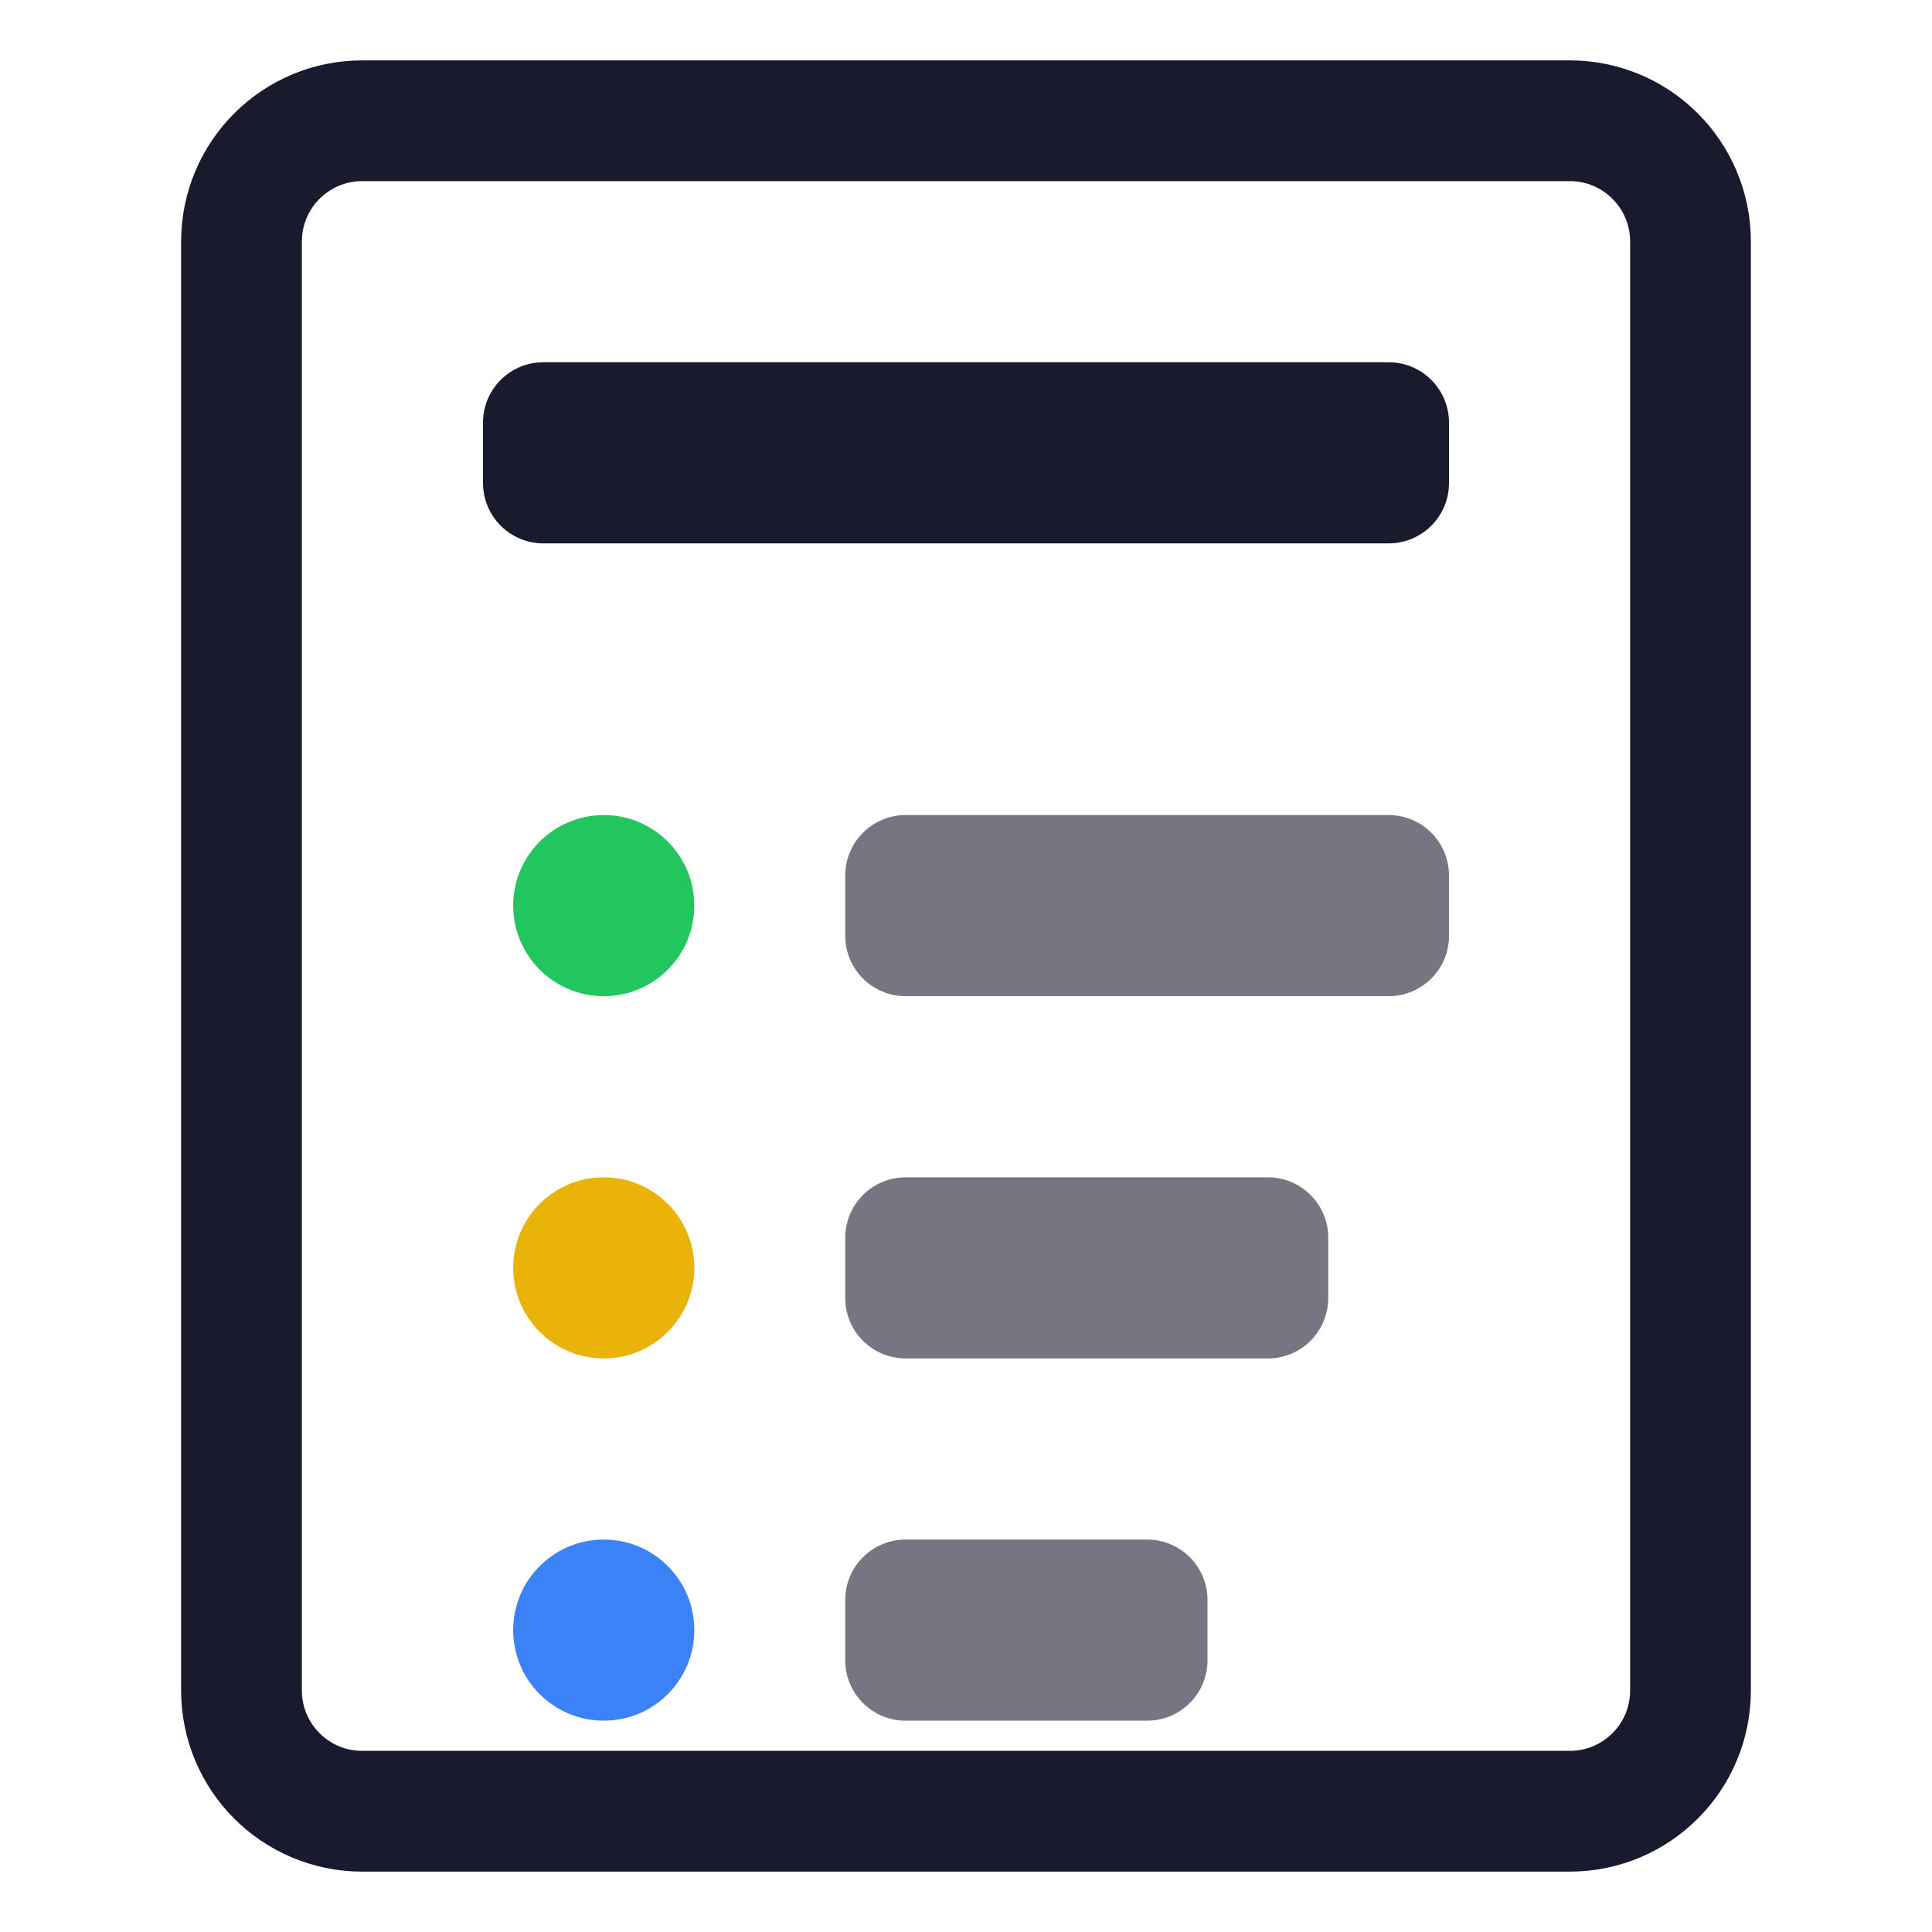
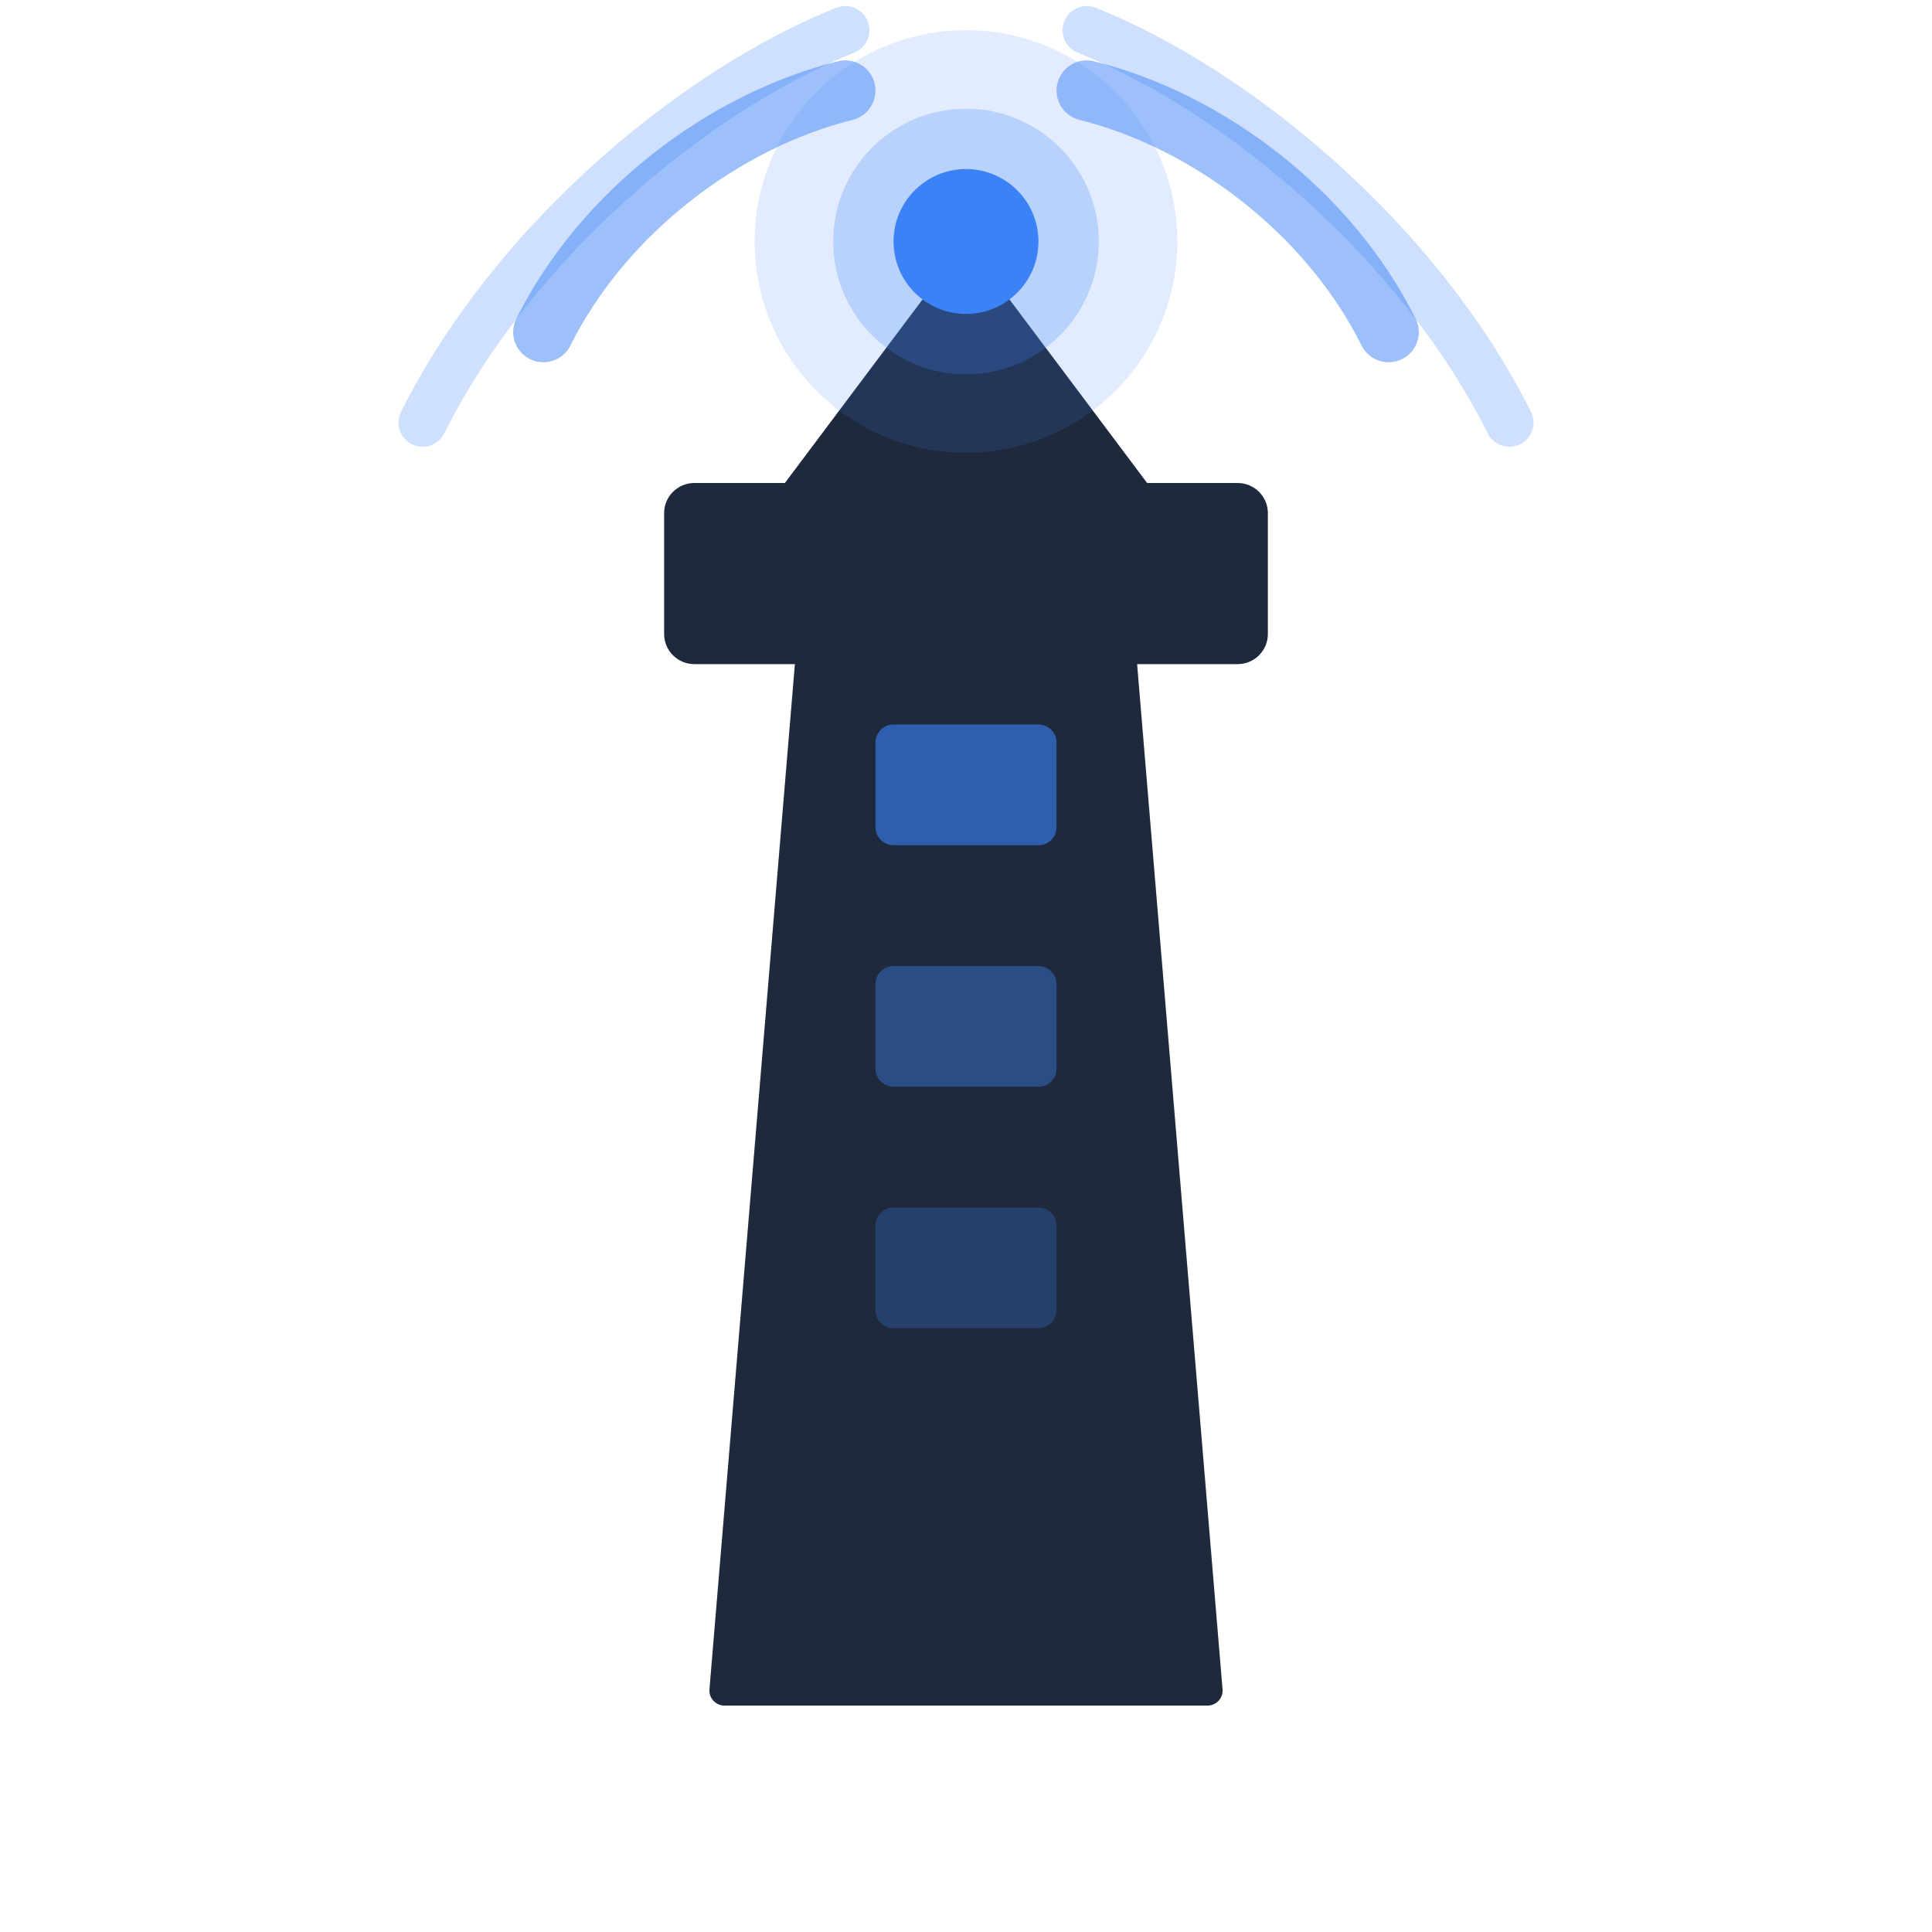
<svg xmlns="http://www.w3.org/2000/svg" width="32" height="32" viewBox="0 0 32 32" fill="none">
-   <rect x="4" y="2" width="24" height="28" rx="2" stroke="#1a1a2e" stroke-width="2" fill="none" />
-   <rect x="8" y="6" width="16" height="3" rx="1" fill="#1a1a2e" />
-   <circle cx="10" cy="15" r="1.5" fill="#22c55e" />
-   <rect x="14" y="13.5" width="10" height="3" rx="1" fill="#1a1a2e" opacity="0.6" />
-   <circle cx="10" cy="21" r="1.5" fill="#eab308" />
-   <rect x="14" y="19.5" width="8" height="3" rx="1" fill="#1a1a2e" opacity="0.6" />
-   <circle cx="10" cy="27" r="1.5" fill="#3b82f6" />
-   <rect x="14" y="25.5" width="6" height="3" rx="1" fill="#1a1a2e" opacity="0.6" />
+   <path d="M12 28L13.5 10H18.5L20 28H12Z" fill="#1e293b" stroke="#1e293b" stroke-width="0.5" stroke-linejoin="round" />
+   <rect x="11" y="8" width="10" height="3" rx="0.5" fill="#1e293b" />
+   <path d="M13 8L16 4L19 8" fill="#1e293b" />
+   <circle cx="16" cy="4" r="3.5" fill="#3b82f6" opacity="0.15" />
+   <circle cx="16" cy="4" r="2.2" fill="#3b82f6" opacity="0.25" />
+   <circle cx="16" cy="4" r="1.2" fill="#3b82f6" />
+   <path d="M9 5.5C10 3.5 12 2 14 1.5" stroke="#3b82f6" stroke-width="1" stroke-linecap="round" fill="none" opacity="0.5" />
+   <path d="M7 7C8.5 4 11.5 1.5 14 0.5" stroke="#3b82f6" stroke-width="0.8" stroke-linecap="round" fill="none" opacity="0.25" />
+   <path d="M23 5.5C22 3.5 20 2 18 1.5" stroke="#3b82f6" stroke-width="1" stroke-linecap="round" fill="none" opacity="0.5" />
+   <path d="M25 7C23.5 4 20.5 1.5 18 0.5" stroke="#3b82f6" stroke-width="0.8" stroke-linecap="round" fill="none" opacity="0.25" />
+   <rect x="14.5" y="12" width="3" height="2" rx="0.3" fill="#3b82f6" opacity="0.6" />
+   <rect x="14.5" y="16" width="3" height="2" rx="0.3" fill="#3b82f6" opacity="0.4" />
+   <rect x="14.5" y="20" width="3" height="2" rx="0.3" fill="#3b82f6" opacity="0.25" />
</svg>
